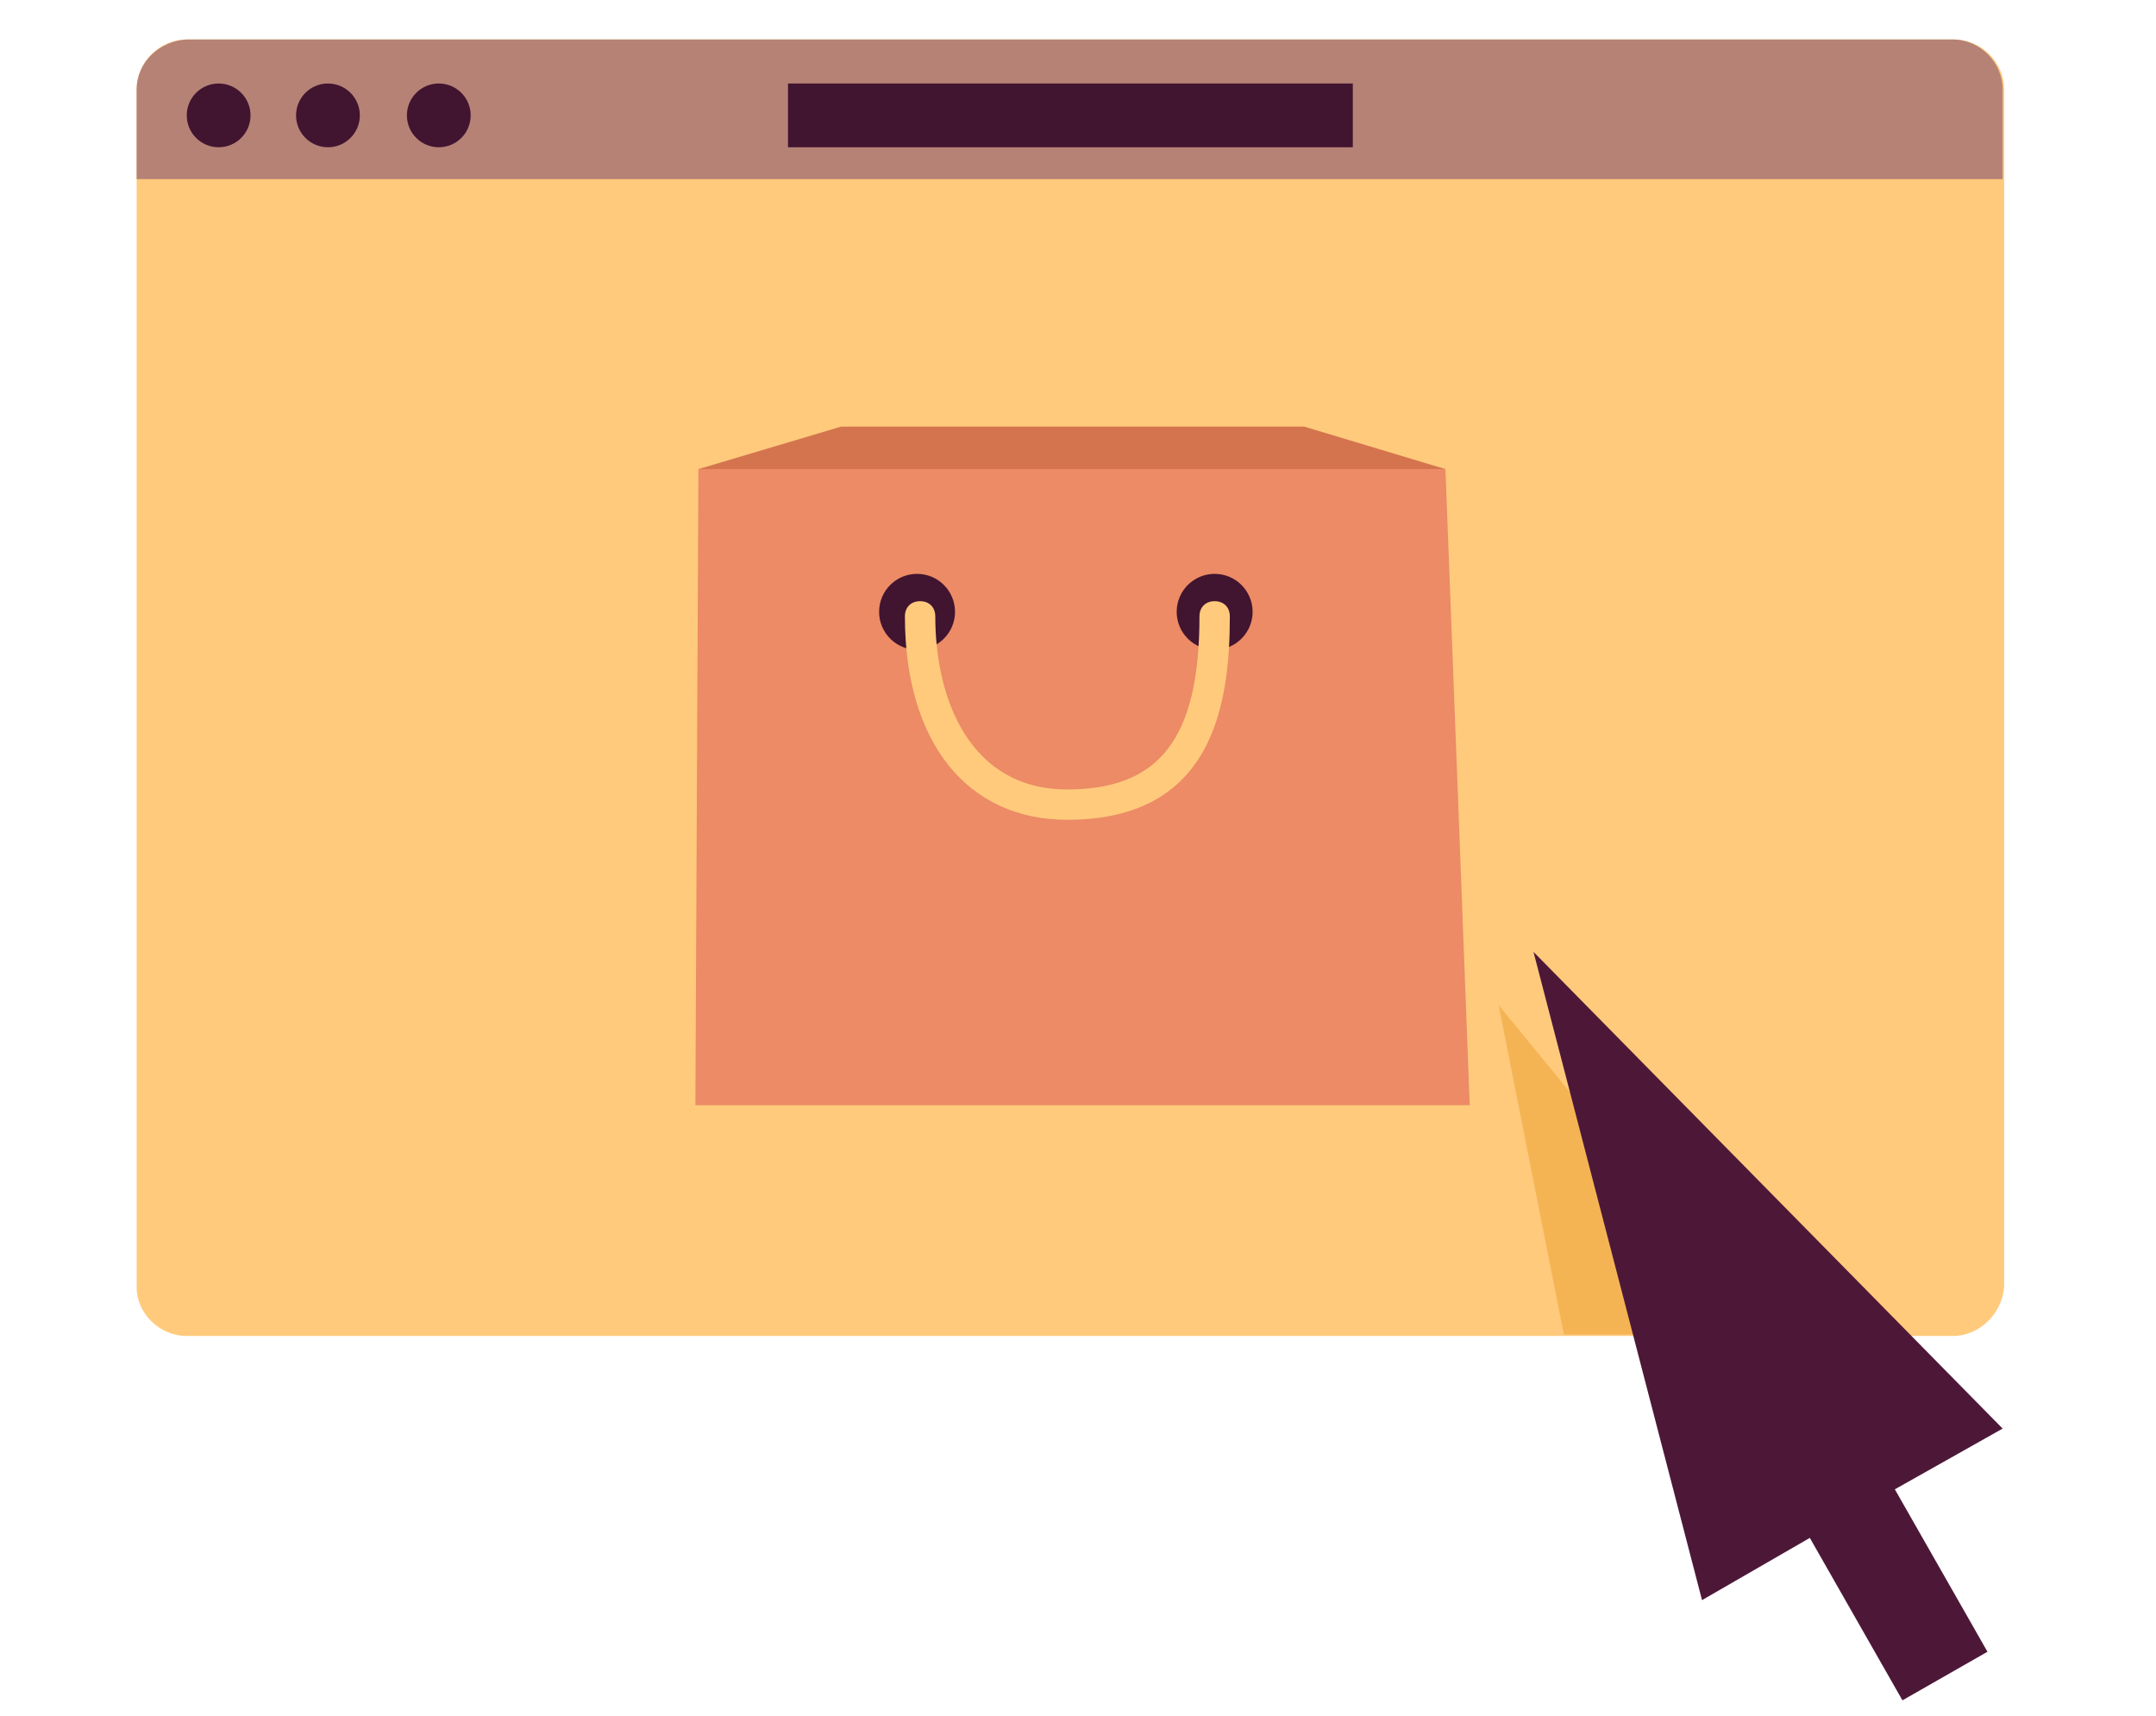
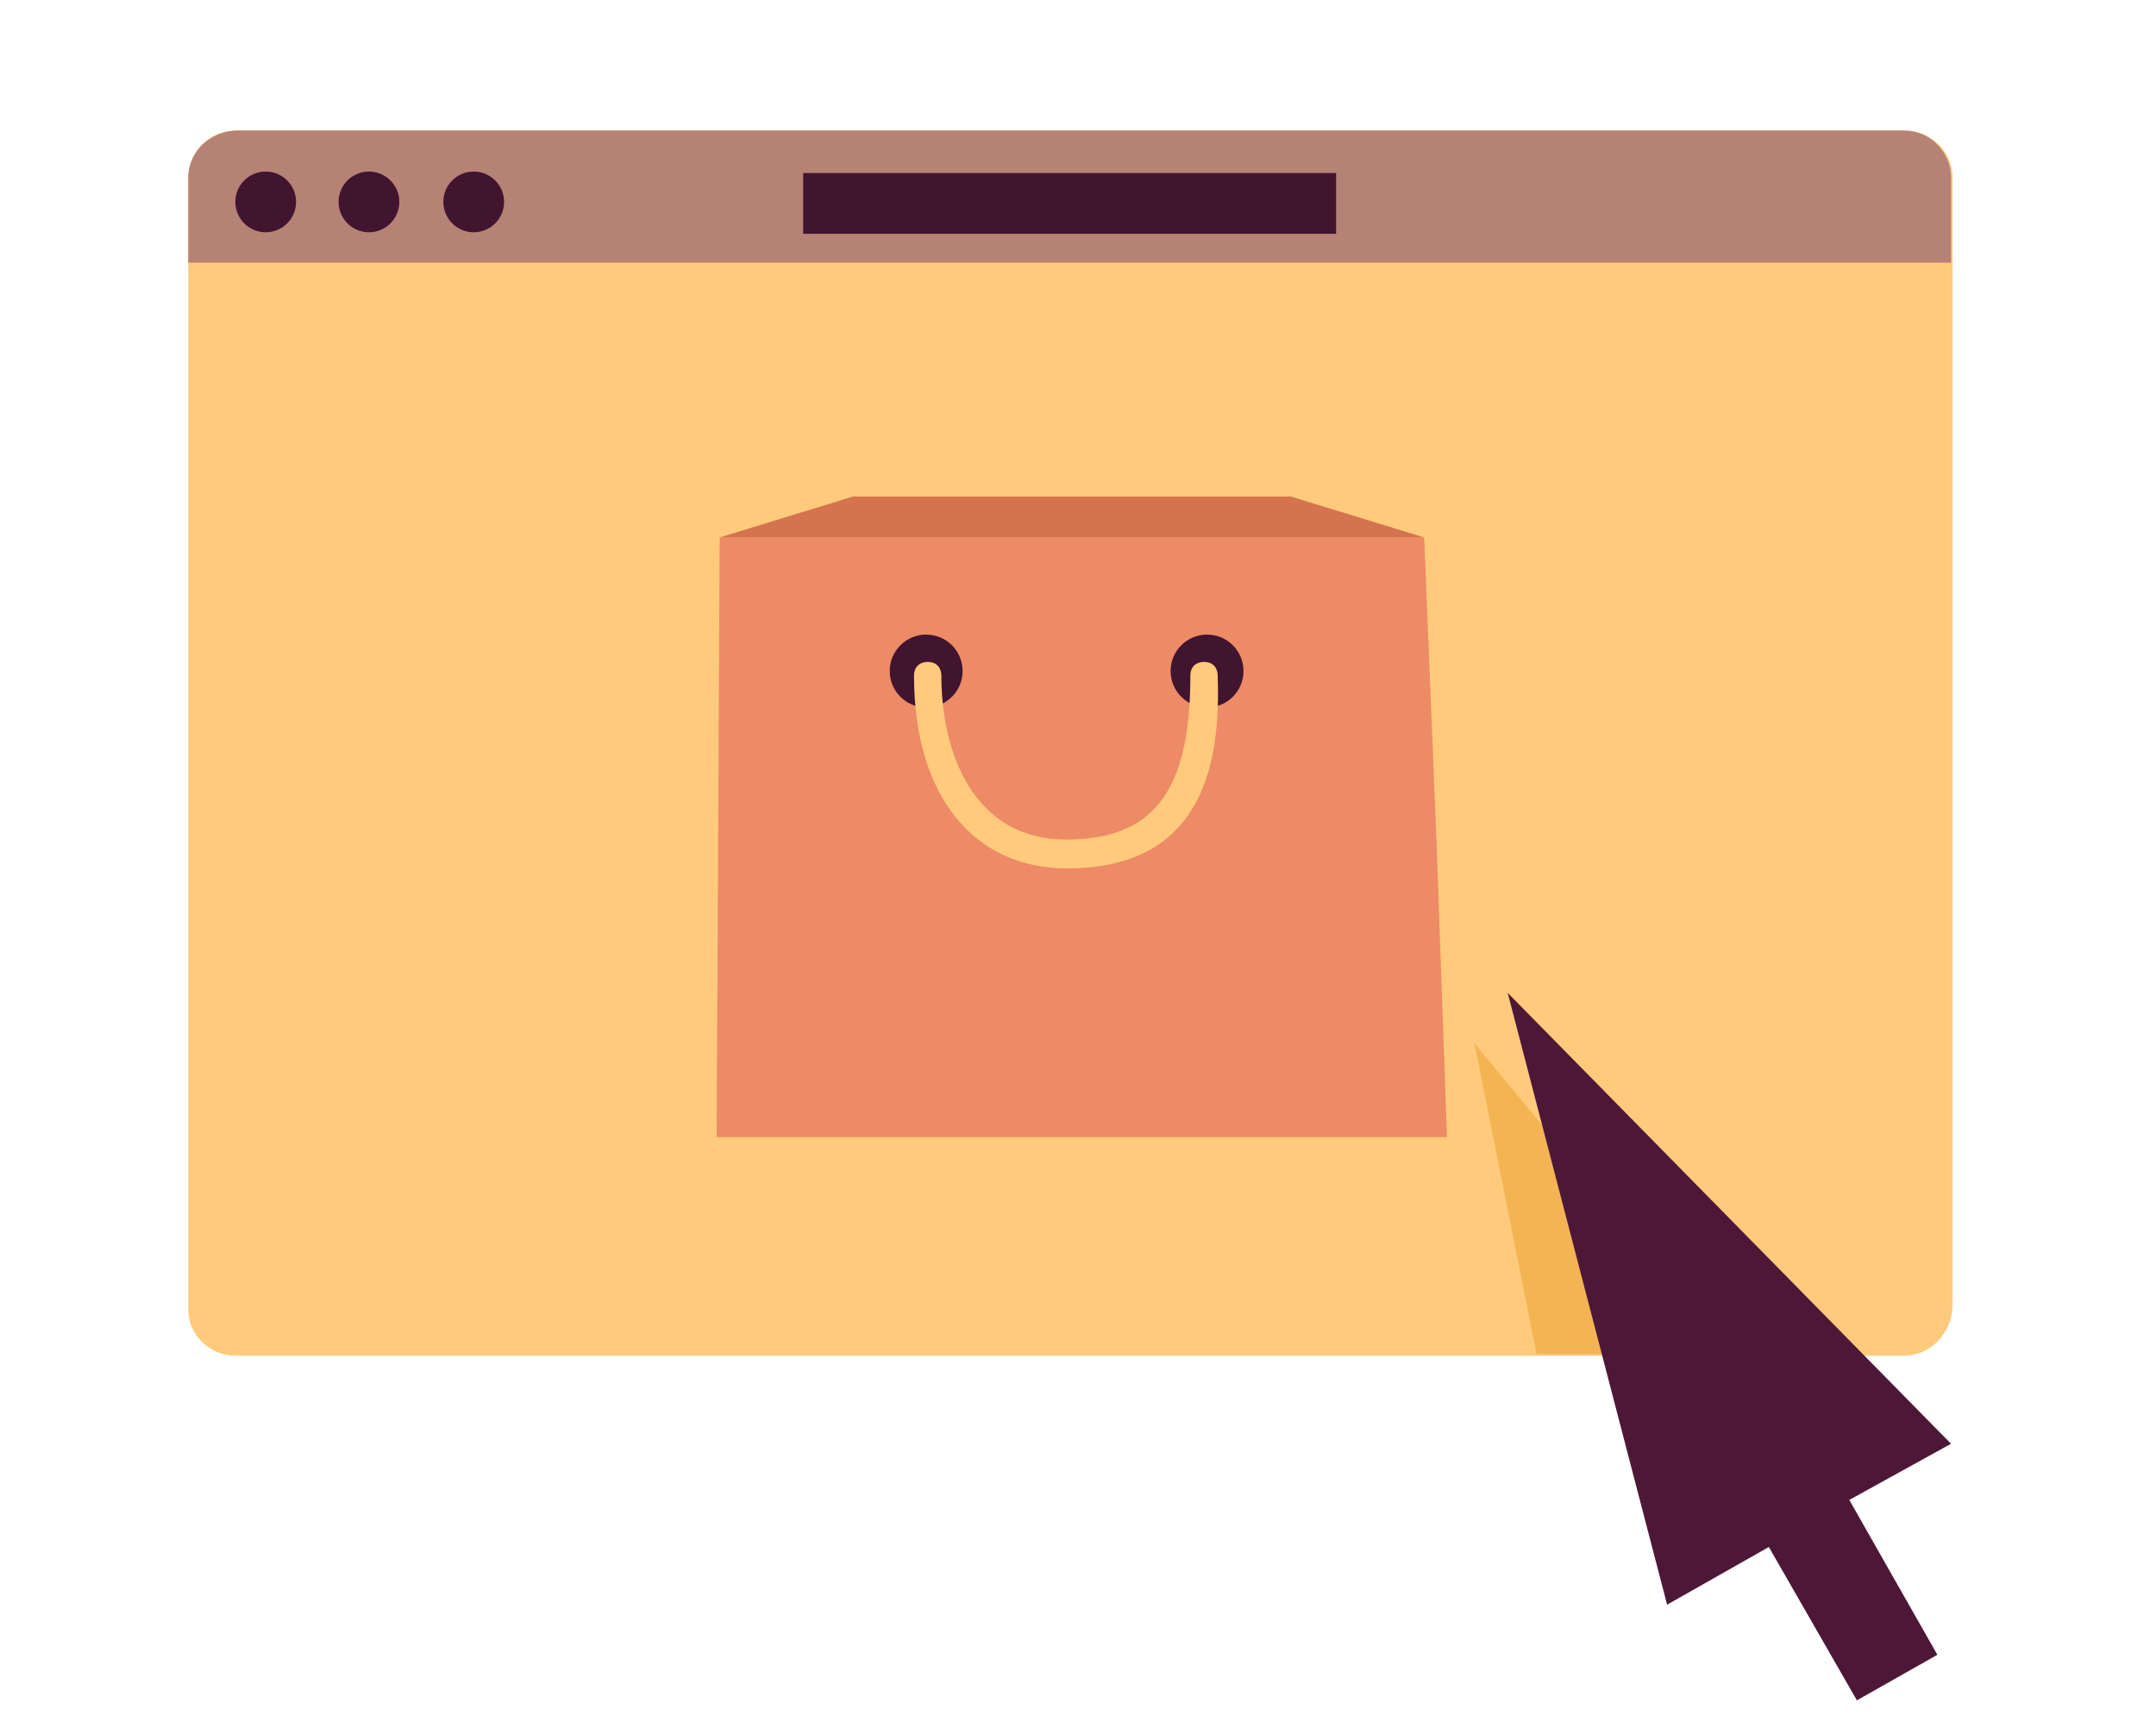
- <svg xmlns="http://www.w3.org/2000/svg" version="1.1" id="Layer_1" x="0px" y="0px" viewBox="0 0 142 113" style="enable-background:new 0 0 142 113;" xml:space="preserve">
+ <svg xmlns="http://www.w3.org/2000/svg" version="1.1" id="Layer_1" x="0px" y="0px" viewBox="0 0 142 113" ghyle="enable-background:new 0 0 142 113;" xml:space="preserve">
  <style type="text/css">
- 	.st0{fill:#FFCA7C;}
- 	.st1{fill:#B68276;}
- 	.st2{fill:#411430;}
- 	.st3{fill:#EC8B65;}
- 	.st4{fill:#D4744E;}
- 	.st5{fill:#F5B454;}
- 	.st6{fill:#4D1838;}
+ 	.gh0{fill:#FFCA7C;}
+ 	.gh1{fill:#B68276;}
+ 	.gh2{fill:#411430;}
+ 	.gh3{fill:#EC8B65;}
+ 	.gh4{fill:#D4744E;}
+ 	.gh5{fill:#F5B454;}
+ 	.gh6{fill:#4D1838;}
</style>
-   <path class="st0" d="M128.6,88H12.3C10.5,88,9,86.5,9,84.8V5.9c0-1.8,1.5-3.3,3.3-3.3h116.4c1.8,0,3.3,1.5,3.3,3.3v78.8  C131.9,86.5,130.4,88,128.6,88z" />
-   <path class="st1" d="M131.9,5.9c0-1.8-1.5-3.3-3.3-3.3H12.3C10.5,2.7,9,4.1,9,5.9v5.9h122.9V5.9z" />
-   <circle class="st2" cx="14.4" cy="7.6" r="2.1" />
-   <circle class="st2" cx="21.6" cy="7.6" r="2.1" />
-   <circle class="st2" cx="28.9" cy="7.6" r="2.1" />
-   <rect x="51.9" y="5.5" class="st2" width="37.2" height="4.2" />
-   <polygon class="st3" points="96.8,72.8 45.8,72.8 45.9,51.8 46,30.9 95.2,30.9 96,51.8 " />
-   <polygon class="st4" points="46,30.9 55.4,28.1 85.9,28.1 95.2,30.9 " />
-   <circle class="st2" cx="60.4" cy="40.3" r="2.5" />
-   <circle class="st2" cx="80" cy="40.3" r="2.5" />
-   <path class="st0" d="M70.3,54c-6.6,0-10.7-5.1-10.7-13.4c0-0.6,0.4-1,1-1s1,0.4,1,1c0,5.5,2.3,11.4,8.7,11.4c6.1,0,8.7-3.4,8.7-11.4  c0-0.6,0.4-1,1-1s1,0.4,1,1C81,46.4,79.9,54,70.3,54z" />
-   <polygon class="st5" points="109.8,87.9 103,87.9 98.7,66.2 116.5,87.9 " />
-   <polygon class="st6" points="124.8,98.1 131.9,94.1 101,62.7 112.1,105.4 119.2,101.3 125.3,112 130.9,108.8 " />
+   <path class="gh0" d="M125.4,89.3H15.5c-1.7,0-3.1-1.4-3.1-3V11.7c0-1.7,1.4-3.1,3.1-3.1h110c1.7,0,3.1,1.4,3.1,3.1v74.4  C128.5,87.9,127.1,89.3,125.4,89.3z" />
+   <path class="gh1" d="M128.5,11.7c0-1.7-1.4-3.1-3.1-3.1H15.5c-1.7,0.1-3.1,1.4-3.1,3.1v5.6h116.1V11.7z" />
+   <circle class="gh2" cx="17.5" cy="13.3" r="2" />
+   <circle class="gh2" cx="24.3" cy="13.3" r="2" />
+   <circle class="gh2" cx="31.2" cy="13.3" r="2" />
+   <rect x="52.9" y="11.4" class="gh2" width="35.1" height="4" />
+   <polygon class="gh3" points="95.3,74.9 47.2,74.9 47.3,55.1 47.4,35.4 93.8,35.4 94.6,55.1 " />
+   <polygon class="gh4" points="47.4,35.4 56.2,32.7 85,32.7 93.8,35.4 " />
+   <circle class="gh2" cx="61" cy="44.2" r="2.4" />
+   <circle class="gh2" cx="79.5" cy="44.2" r="2.4" />
+   <path class="gh0" d="M70.3,57.2c-6.2,0-10.1-4.8-10.1-12.7c0-0.6,0.4-0.9,0.9-0.9c0.6,0,0.9,0.4,0.9,0.9c0,5.2,2.2,10.8,8.2,10.8  c5.8,0,8.2-3.2,8.2-10.8c0-0.6,0.4-0.9,0.9-0.9c0.6,0,0.9,0.4,0.9,0.9C80.4,50,79.4,57.2,70.3,57.2z" />
+   <polygon class="gh5" points="107.6,89.2 101.2,89.2 97.1,68.7 114,89.2 " />
+   <polygon class="gh6" points="121.8,98.8 128.5,95.1 99.3,65.4 109.8,105.7 116.5,101.9 122.3,112 127.6,109 " />
</svg>
